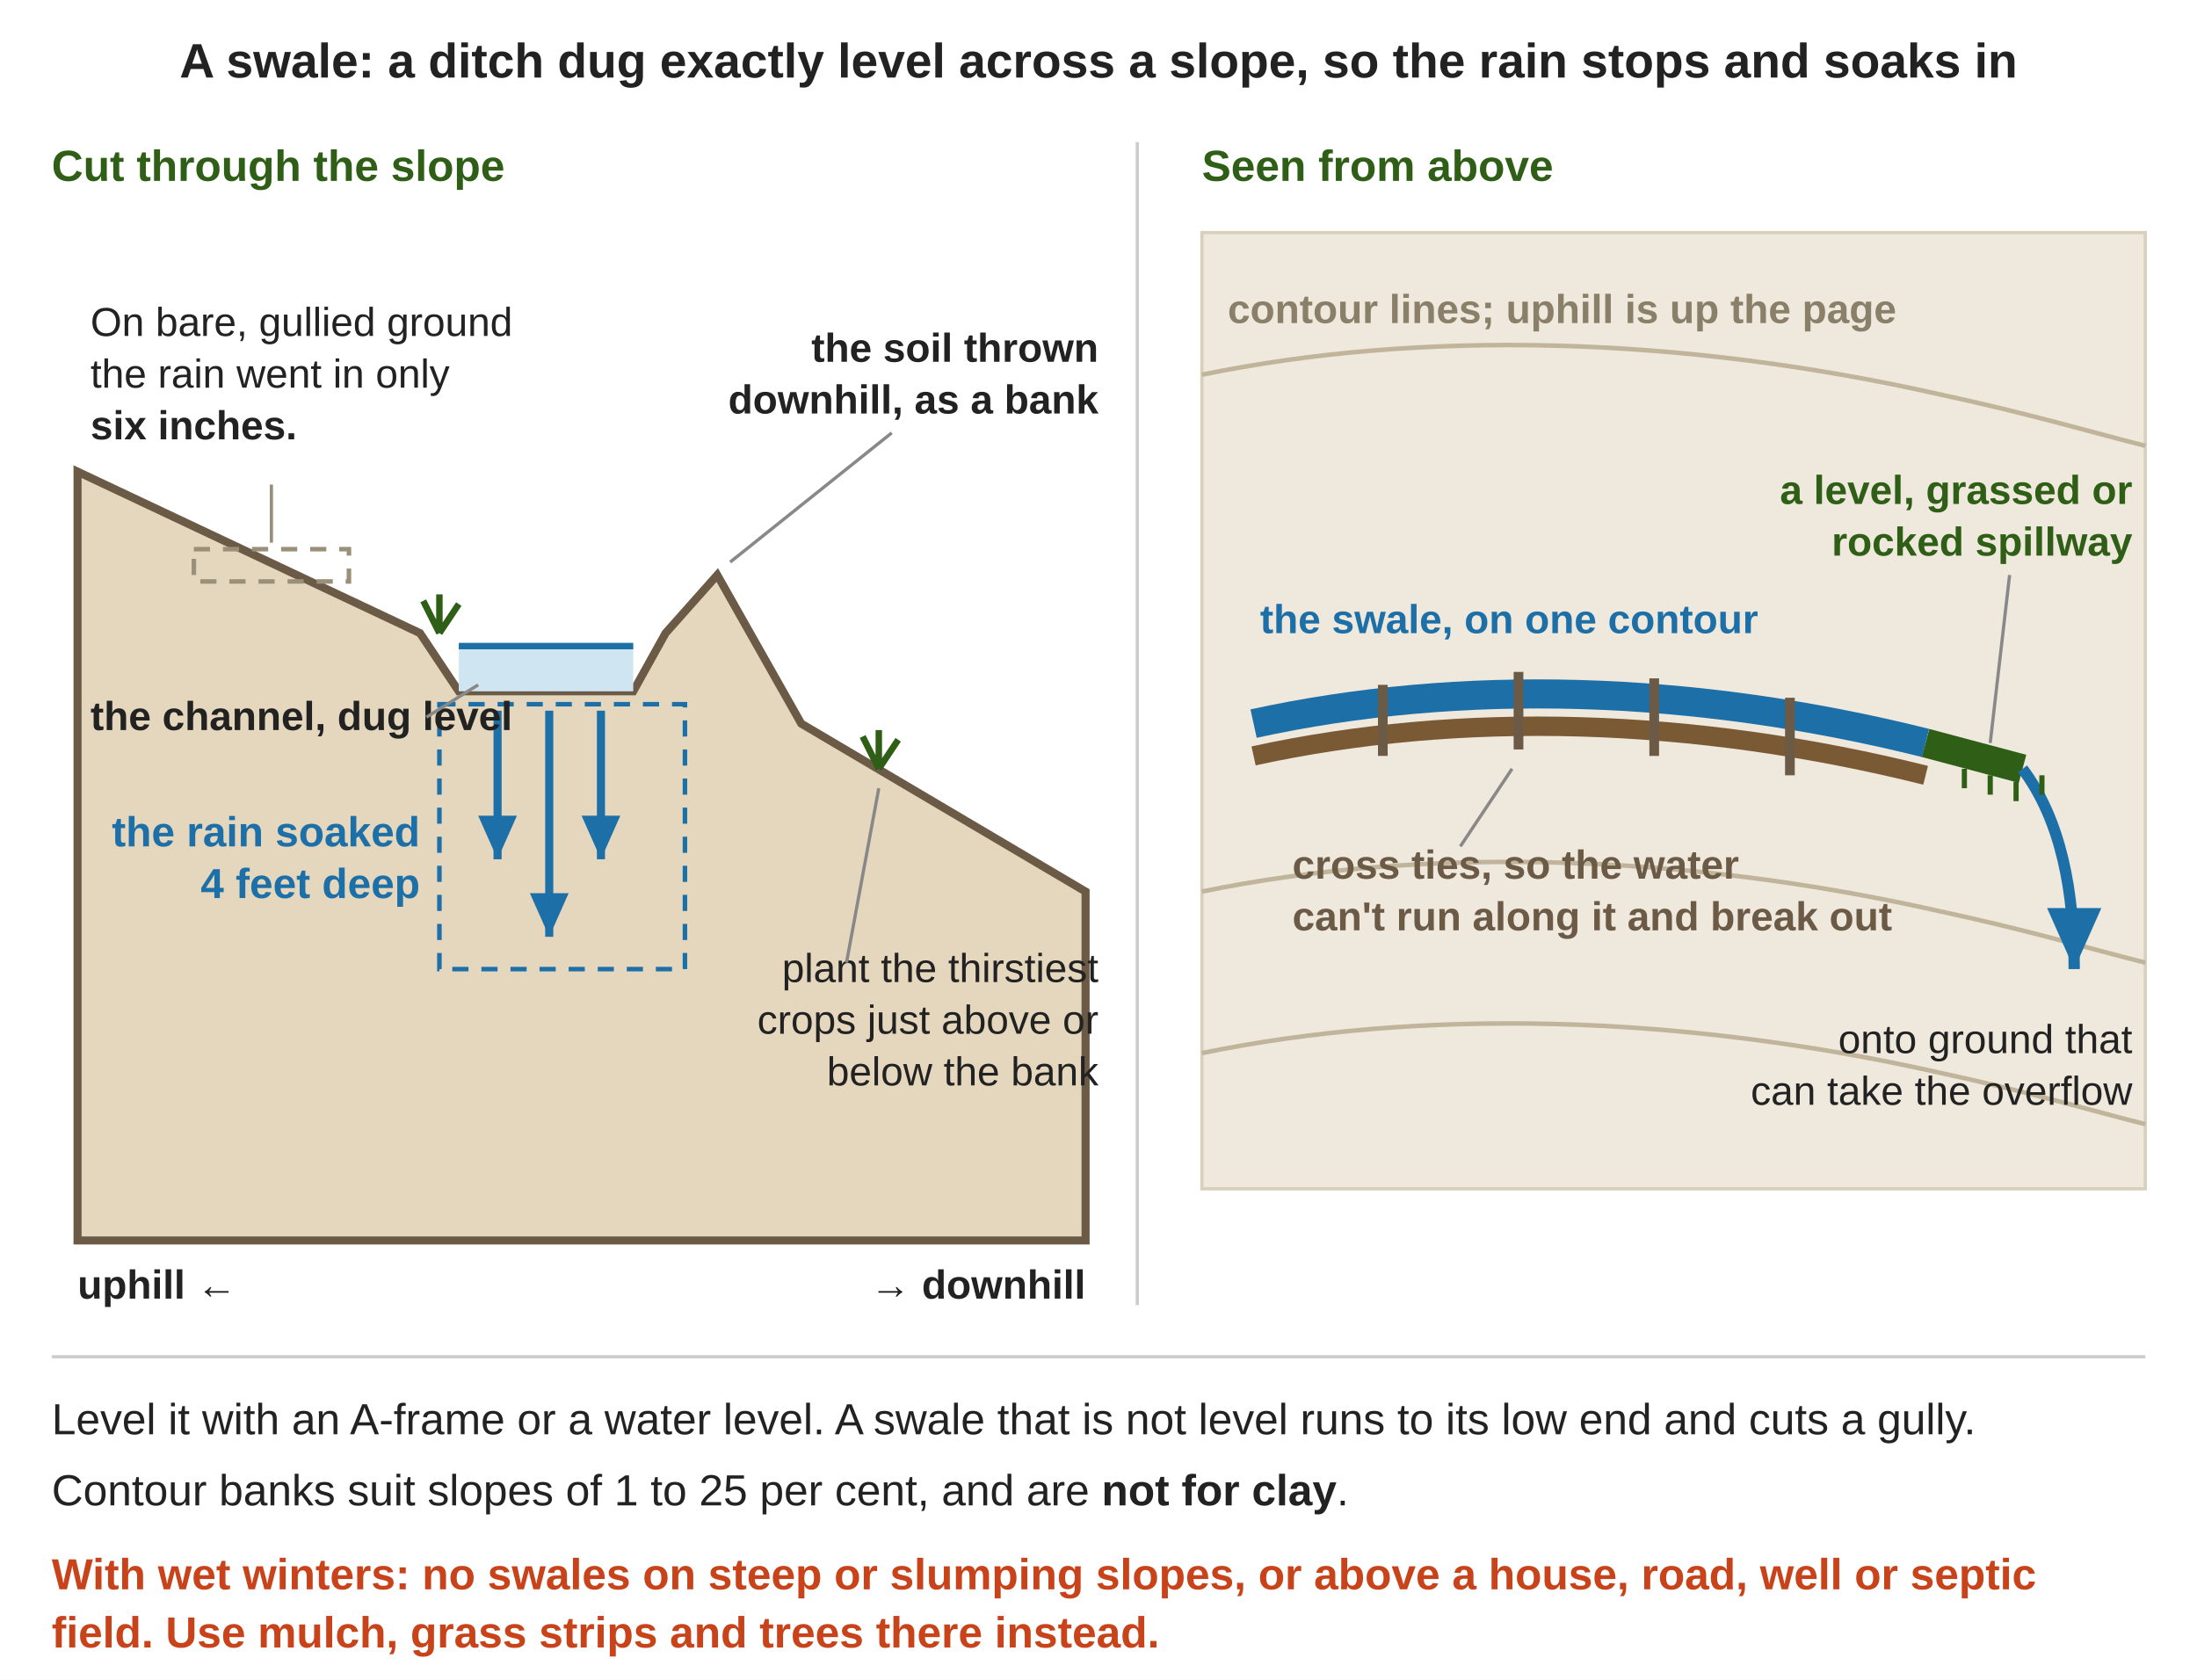
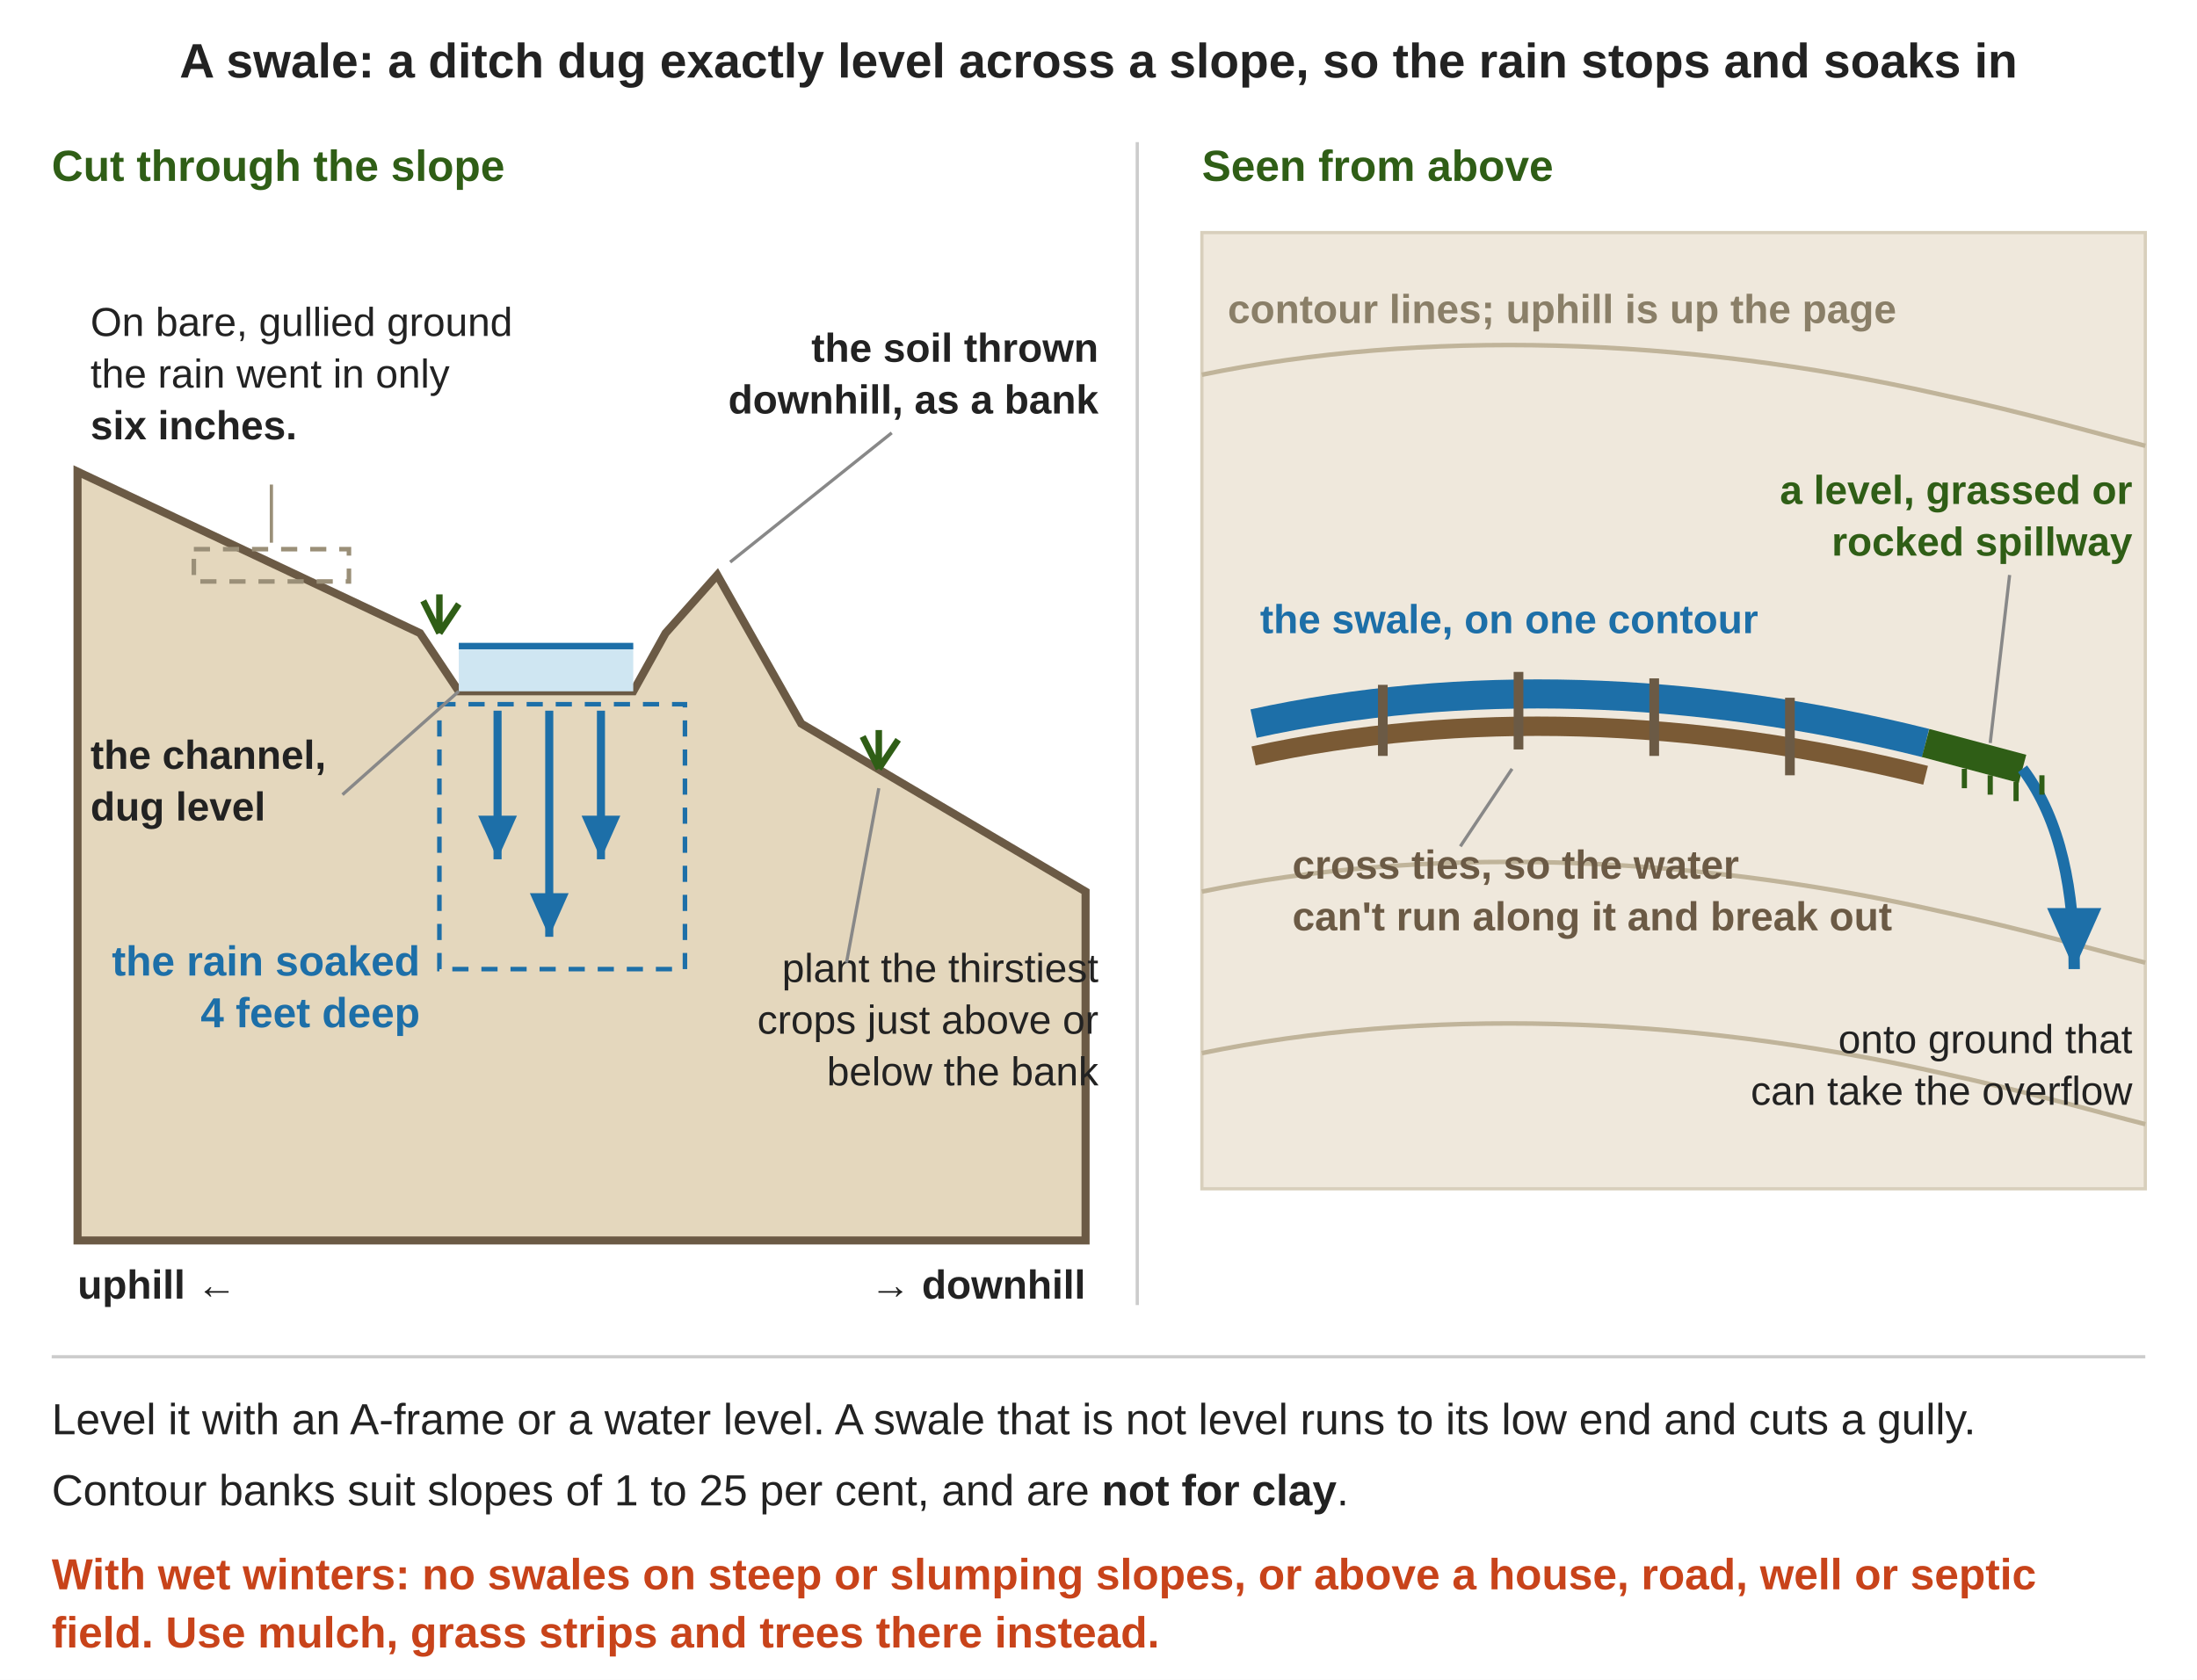
<svg xmlns="http://www.w3.org/2000/svg" width="680" height="520" viewBox="0 0 680 520" font-family="Arial, Helvetica, sans-serif">
  <rect width="680" height="520" fill="#ffffff" />
  <defs>
    <marker id="aw" viewBox="0 0 10 10" refX="9" refY="5" markerWidth="6" markerHeight="6" orient="auto">
      <path d="M0,1 L9,5 L0,9 z" fill="#1d6fa8" />
    </marker>
  </defs>
  <text x="340" y="24" text-anchor="middle" font-size="15" font-weight="bold" fill="#222">A swale: a ditch dug exactly level across a slope, so the rain stops and soaks in</text>
  <text x="16" y="56" font-size="13.5" font-weight="bold" fill="#2f5e16">Cut through the slope</text>
  <path d="M24,146 L130,196 L142,214 L196,214 L206,196 L222,178 L248,224 L336,276 L336,384 L24,384 z" fill="#e4d7bd" stroke="#6b5a45" stroke-width="2.5" />
  <rect x="142" y="200" width="54" height="14" fill="#cfe6f2" />
  <line x1="142" y1="200" x2="196" y2="200" stroke="#1d6fa8" stroke-width="2" />
  <g stroke="#1d6fa8" stroke-width="2.5" fill="none" marker-end="url(#aw)">
    <path d="M154,220 V266" />
    <path d="M170,220 V290" />
    <path d="M186,220 V266" />
  </g>
  <rect x="136" y="218" width="76" height="82" fill="none" stroke="#1d6fa8" stroke-width="1.4" stroke-dasharray="5 4" />
-   <text x="130" y="262" text-anchor="end" font-size="13" font-weight="bold" fill="#1d6fa8">the rain soaked</text>
-   <text x="130" y="278" text-anchor="end" font-size="13" font-weight="bold" fill="#1d6fa8">4 feet deep</text>
+   <text x="130" y="302" text-anchor="end" font-size="13" font-weight="bold" fill="#1d6fa8">the rain soaked</text>
+   <text x="130" y="318" text-anchor="end" font-size="13" font-weight="bold" fill="#1d6fa8">4 feet deep</text>
  <rect x="60" y="170" width="48" height="10" fill="none" stroke="#9a8f78" stroke-width="1.4" stroke-dasharray="5 4" />
  <line x1="84" y1="150" x2="84" y2="168" stroke="#9a8f78" stroke-width="1" />
  <text x="28" y="104" font-size="12.5" fill="#222">On bare, gullied ground</text>
  <text x="28" y="120" font-size="12.5" fill="#222">the rain went in only</text>
  <text x="28" y="136" font-size="12.5" font-weight="bold" fill="#222">six inches.</text>
  <text x="340" y="112" text-anchor="end" font-size="12.5" font-weight="bold" fill="#222">the soil thrown</text>
  <text x="340" y="128" text-anchor="end" font-size="12.5" font-weight="bold" fill="#222">downhill, as a bank</text>
  <path d="M276,134 L226,174" fill="none" stroke="#888" stroke-width="1" />
-   <text x="28" y="226" font-size="12.5" font-weight="bold" fill="#222">the channel, dug level</text>
-   <path d="M132,222 L148,212" fill="none" stroke="#888" stroke-width="1" />
+   <text x="28" y="238" font-size="12.5" font-weight="bold" fill="#222">the channel,</text>
+   <text x="28" y="254" font-size="12.5" font-weight="bold" fill="#222">dug level</text>
+   <path d="M106,246 L142,214" fill="none" stroke="#888" stroke-width="1" />
  <text x="340" y="304" text-anchor="end" font-size="12.5" fill="#222">plant the thirstiest</text>
  <text x="340" y="320" text-anchor="end" font-size="12.5" fill="#222">crops just above or</text>
  <text x="340" y="336" text-anchor="end" font-size="12.5" fill="#222">below the bank</text>
  <path d="M262,298 L272,244" fill="none" stroke="#888" stroke-width="1" />
  <g stroke="#2f5e16" stroke-width="2" fill="none">
    <path d="M272,238 l-5,-10 M272,238 l6,-9 M272,238 v-12" />
    <path d="M136,196 l-5,-10 M136,196 l6,-9 M136,196 v-12" />
  </g>
  <text x="24" y="402" font-size="12.5" font-weight="bold" fill="#222">uphill ←</text>
  <text x="336" y="402" text-anchor="end" font-size="12.5" font-weight="bold" fill="#222">→ downhill</text>
  <line x1="352" y1="44" x2="352" y2="404" stroke="#ccc" stroke-width="1" />
  <text x="372" y="56" font-size="13.5" font-weight="bold" fill="#2f5e16">Seen from above</text>
  <rect x="372" y="72" width="292" height="296" fill="#efe8dc" stroke="#d8cfbc" stroke-width="1" />
  <g fill="none" stroke="#c0b49a" stroke-width="1.4">
    <path d="M372,116 C440,102 520,104 600,122 C628,128 648,134 664,138" />
    <path d="M372,276 C440,262 520,264 600,282 C628,288 648,294 664,298" />
    <path d="M372,326 C440,312 520,314 600,332 C628,338 648,344 664,348" />
  </g>
  <path d="M388,224 C452,210 524,212 596,230" fill="none" stroke="#1d6fa8" stroke-width="9" />
  <path d="M388,234 C452,220 524,222 596,240" fill="none" stroke="#7a5a35" stroke-width="6" />
  <g stroke="#6b5a45" stroke-width="3" fill="none">
    <path d="M428,212 v22" />
    <path d="M470,208 v24" />
    <path d="M512,210 v24" />
    <path d="M554,216 v24" />
  </g>
  <text x="390" y="196" font-size="12.5" font-weight="bold" fill="#1d6fa8">the swale, on one contour</text>
  <text x="400" y="272" font-size="12.5" font-weight="bold" fill="#6b5a45">cross ties, so the water</text>
  <text x="400" y="288" font-size="12.5" font-weight="bold" fill="#6b5a45">can't run along it and break out</text>
  <path d="M452,262 L468,238" fill="none" stroke="#888" stroke-width="1" />
  <path d="M596,230 L626,238" fill="none" stroke="#2f5e16" stroke-width="9" />
  <path d="M626,238 C638,254 642,276 642,300" fill="none" stroke="#1d6fa8" stroke-width="3.5" marker-end="url(#aw)" />
  <g stroke="#2f5e16" stroke-width="1.6" fill="none">
    <path d="M608,244 v-6 M616,246 v-6 M624,248 v-6 M632,246 v-6" />
  </g>
  <text x="660" y="156" text-anchor="end" font-size="12.5" font-weight="bold" fill="#2f5e16">a level, grassed or</text>
  <text x="660" y="172" text-anchor="end" font-size="12.5" font-weight="bold" fill="#2f5e16">rocked spillway</text>
  <path d="M622,178 L616,230" fill="none" stroke="#888" stroke-width="1" />
  <text x="660" y="326" text-anchor="end" font-size="12.5" fill="#222">onto ground that</text>
  <text x="660" y="342" text-anchor="end" font-size="12.5" fill="#222">can take the overflow</text>
  <text x="380" y="100" font-size="12.5" font-weight="bold" fill="#8a7f68">contour lines; uphill is up the page</text>
  <line x1="16" y1="420" x2="664" y2="420" stroke="#ccc" stroke-width="1" />
  <g font-size="13.5" fill="#222">
    <text x="16" y="444">Level it with an A-frame or a water level. A swale that is not level runs to its low end and cuts a gully.</text>
    <text x="16" y="466">Contour banks suit slopes of 1 to 25 per cent, and are <tspan font-weight="bold">not for clay</tspan>.</text>
  </g>
  <text x="16" y="492" font-size="13.5" font-weight="bold" fill="#c8431a">With wet winters: no swales on steep or slumping slopes, or above a house, road, well or septic</text>
  <text x="16" y="510" font-size="13.5" font-weight="bold" fill="#c8431a">field. Use mulch, grass strips and trees there instead.</text>
</svg>
